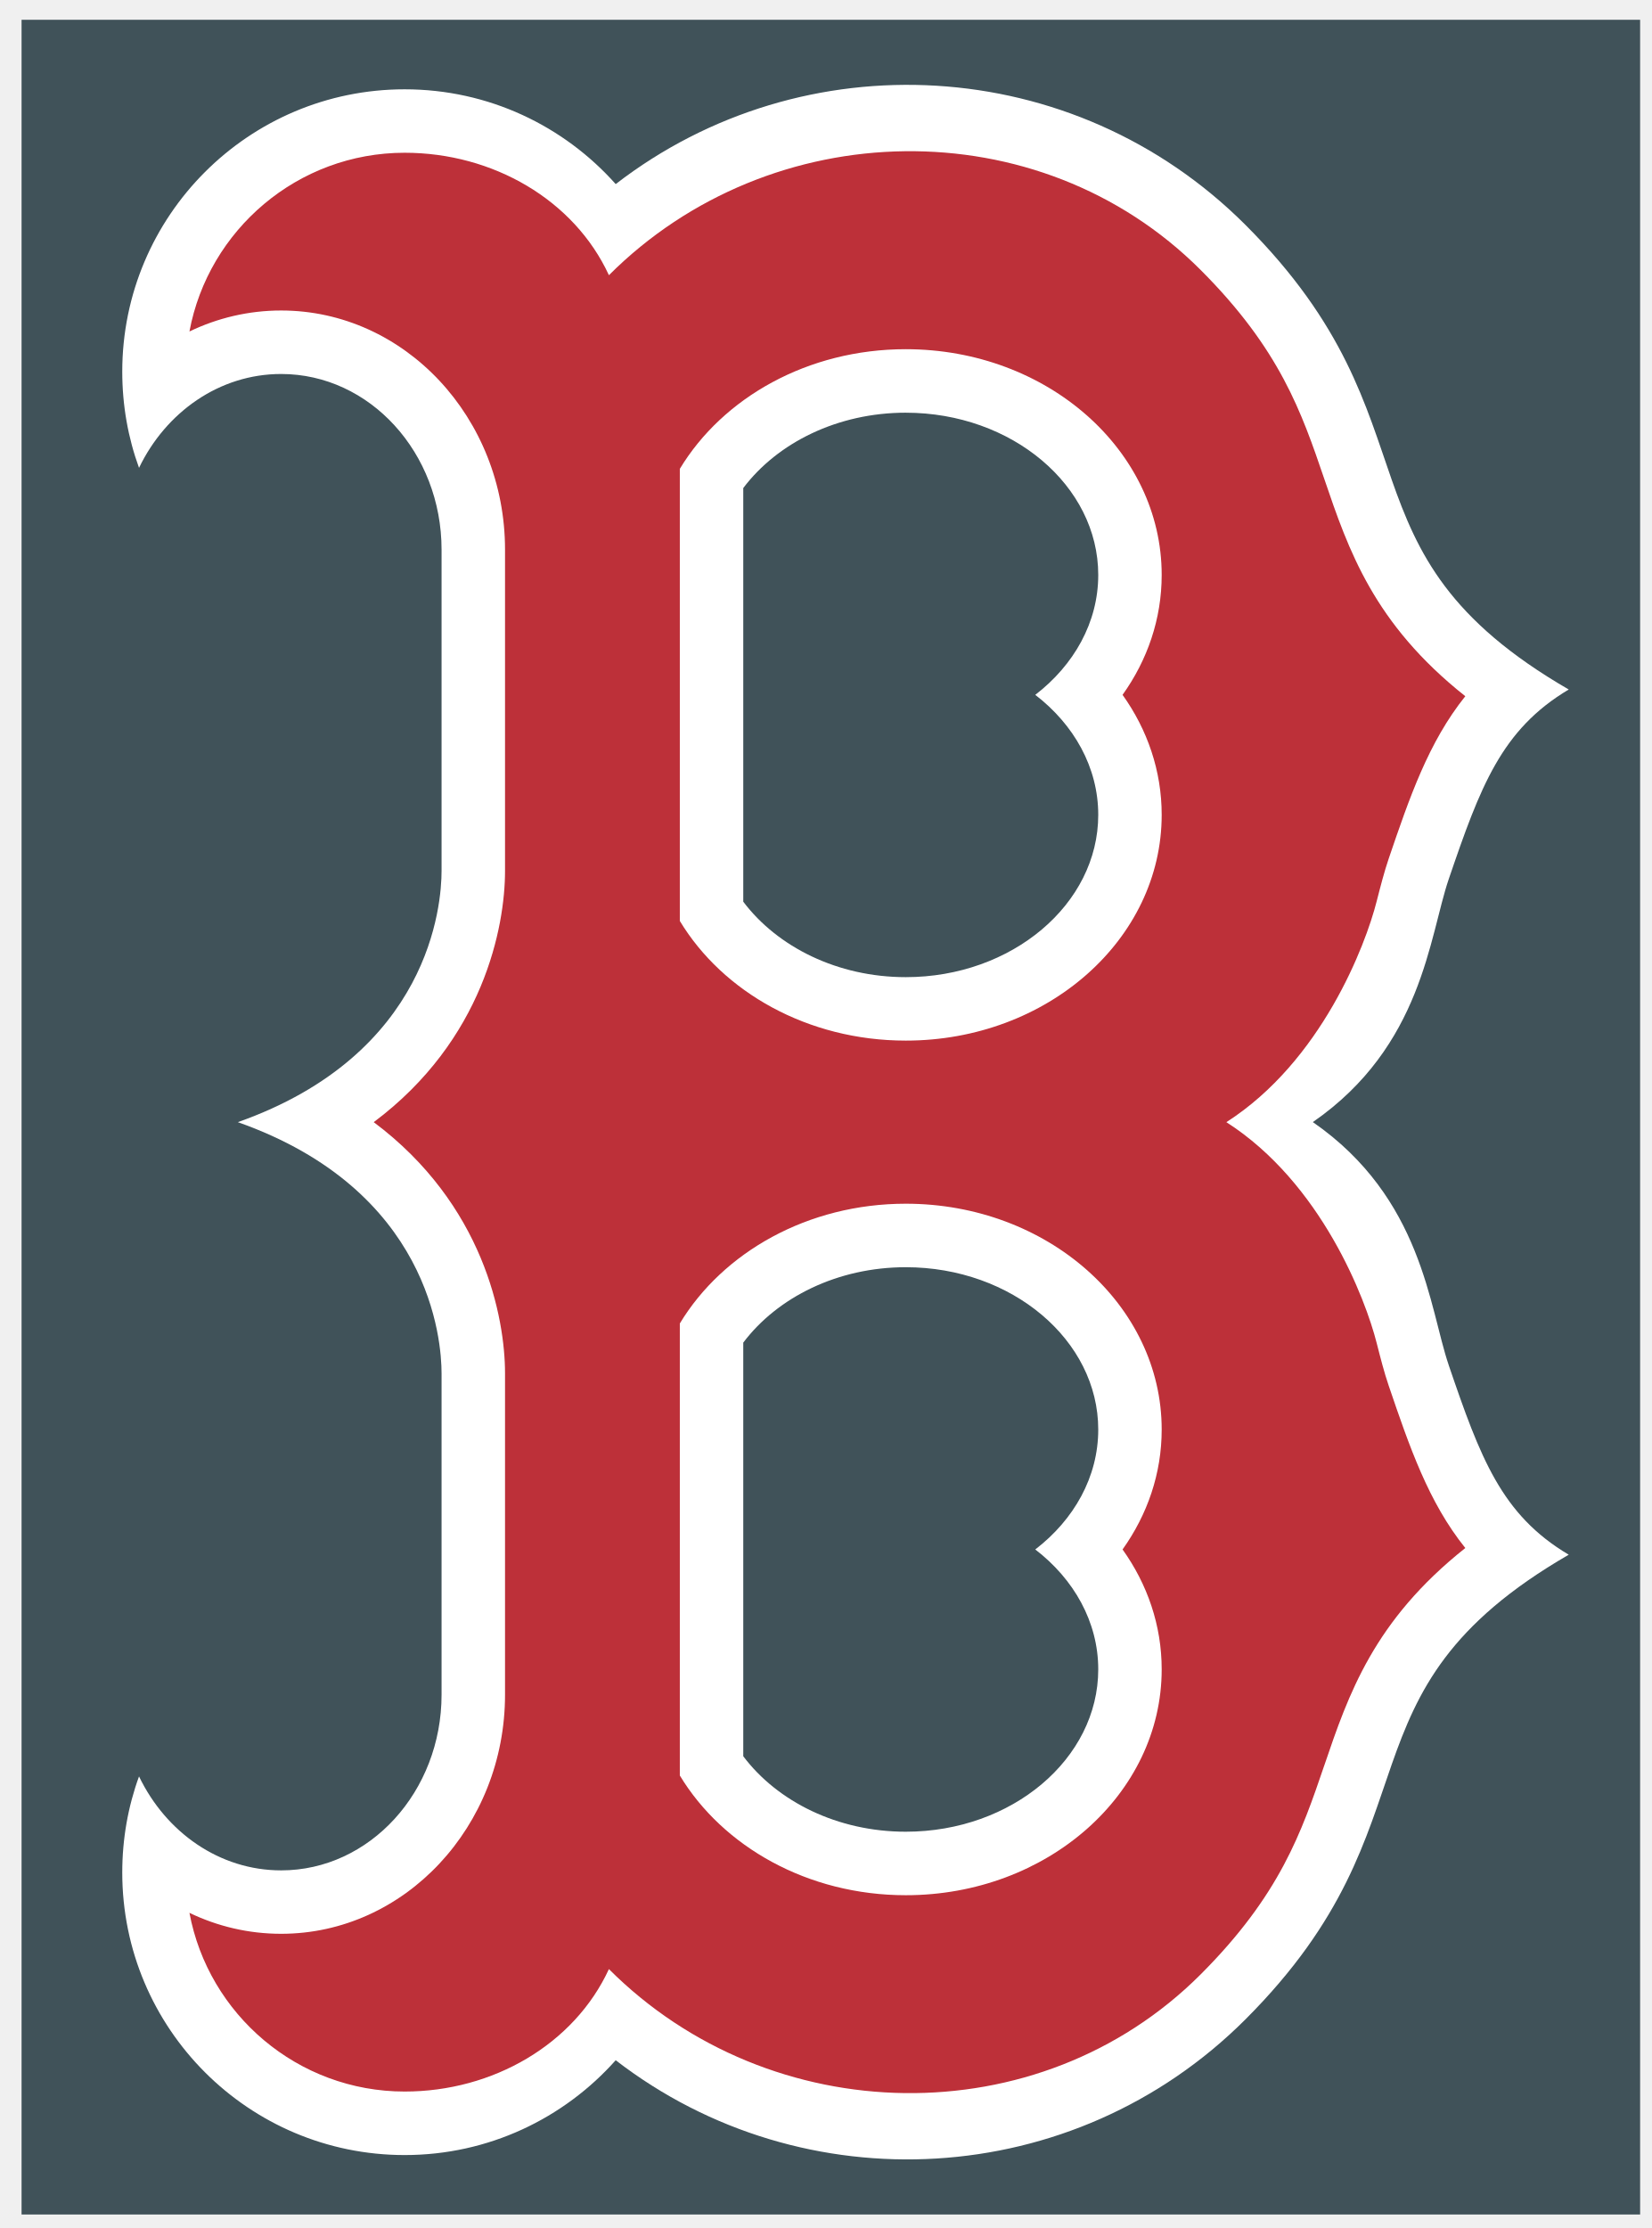
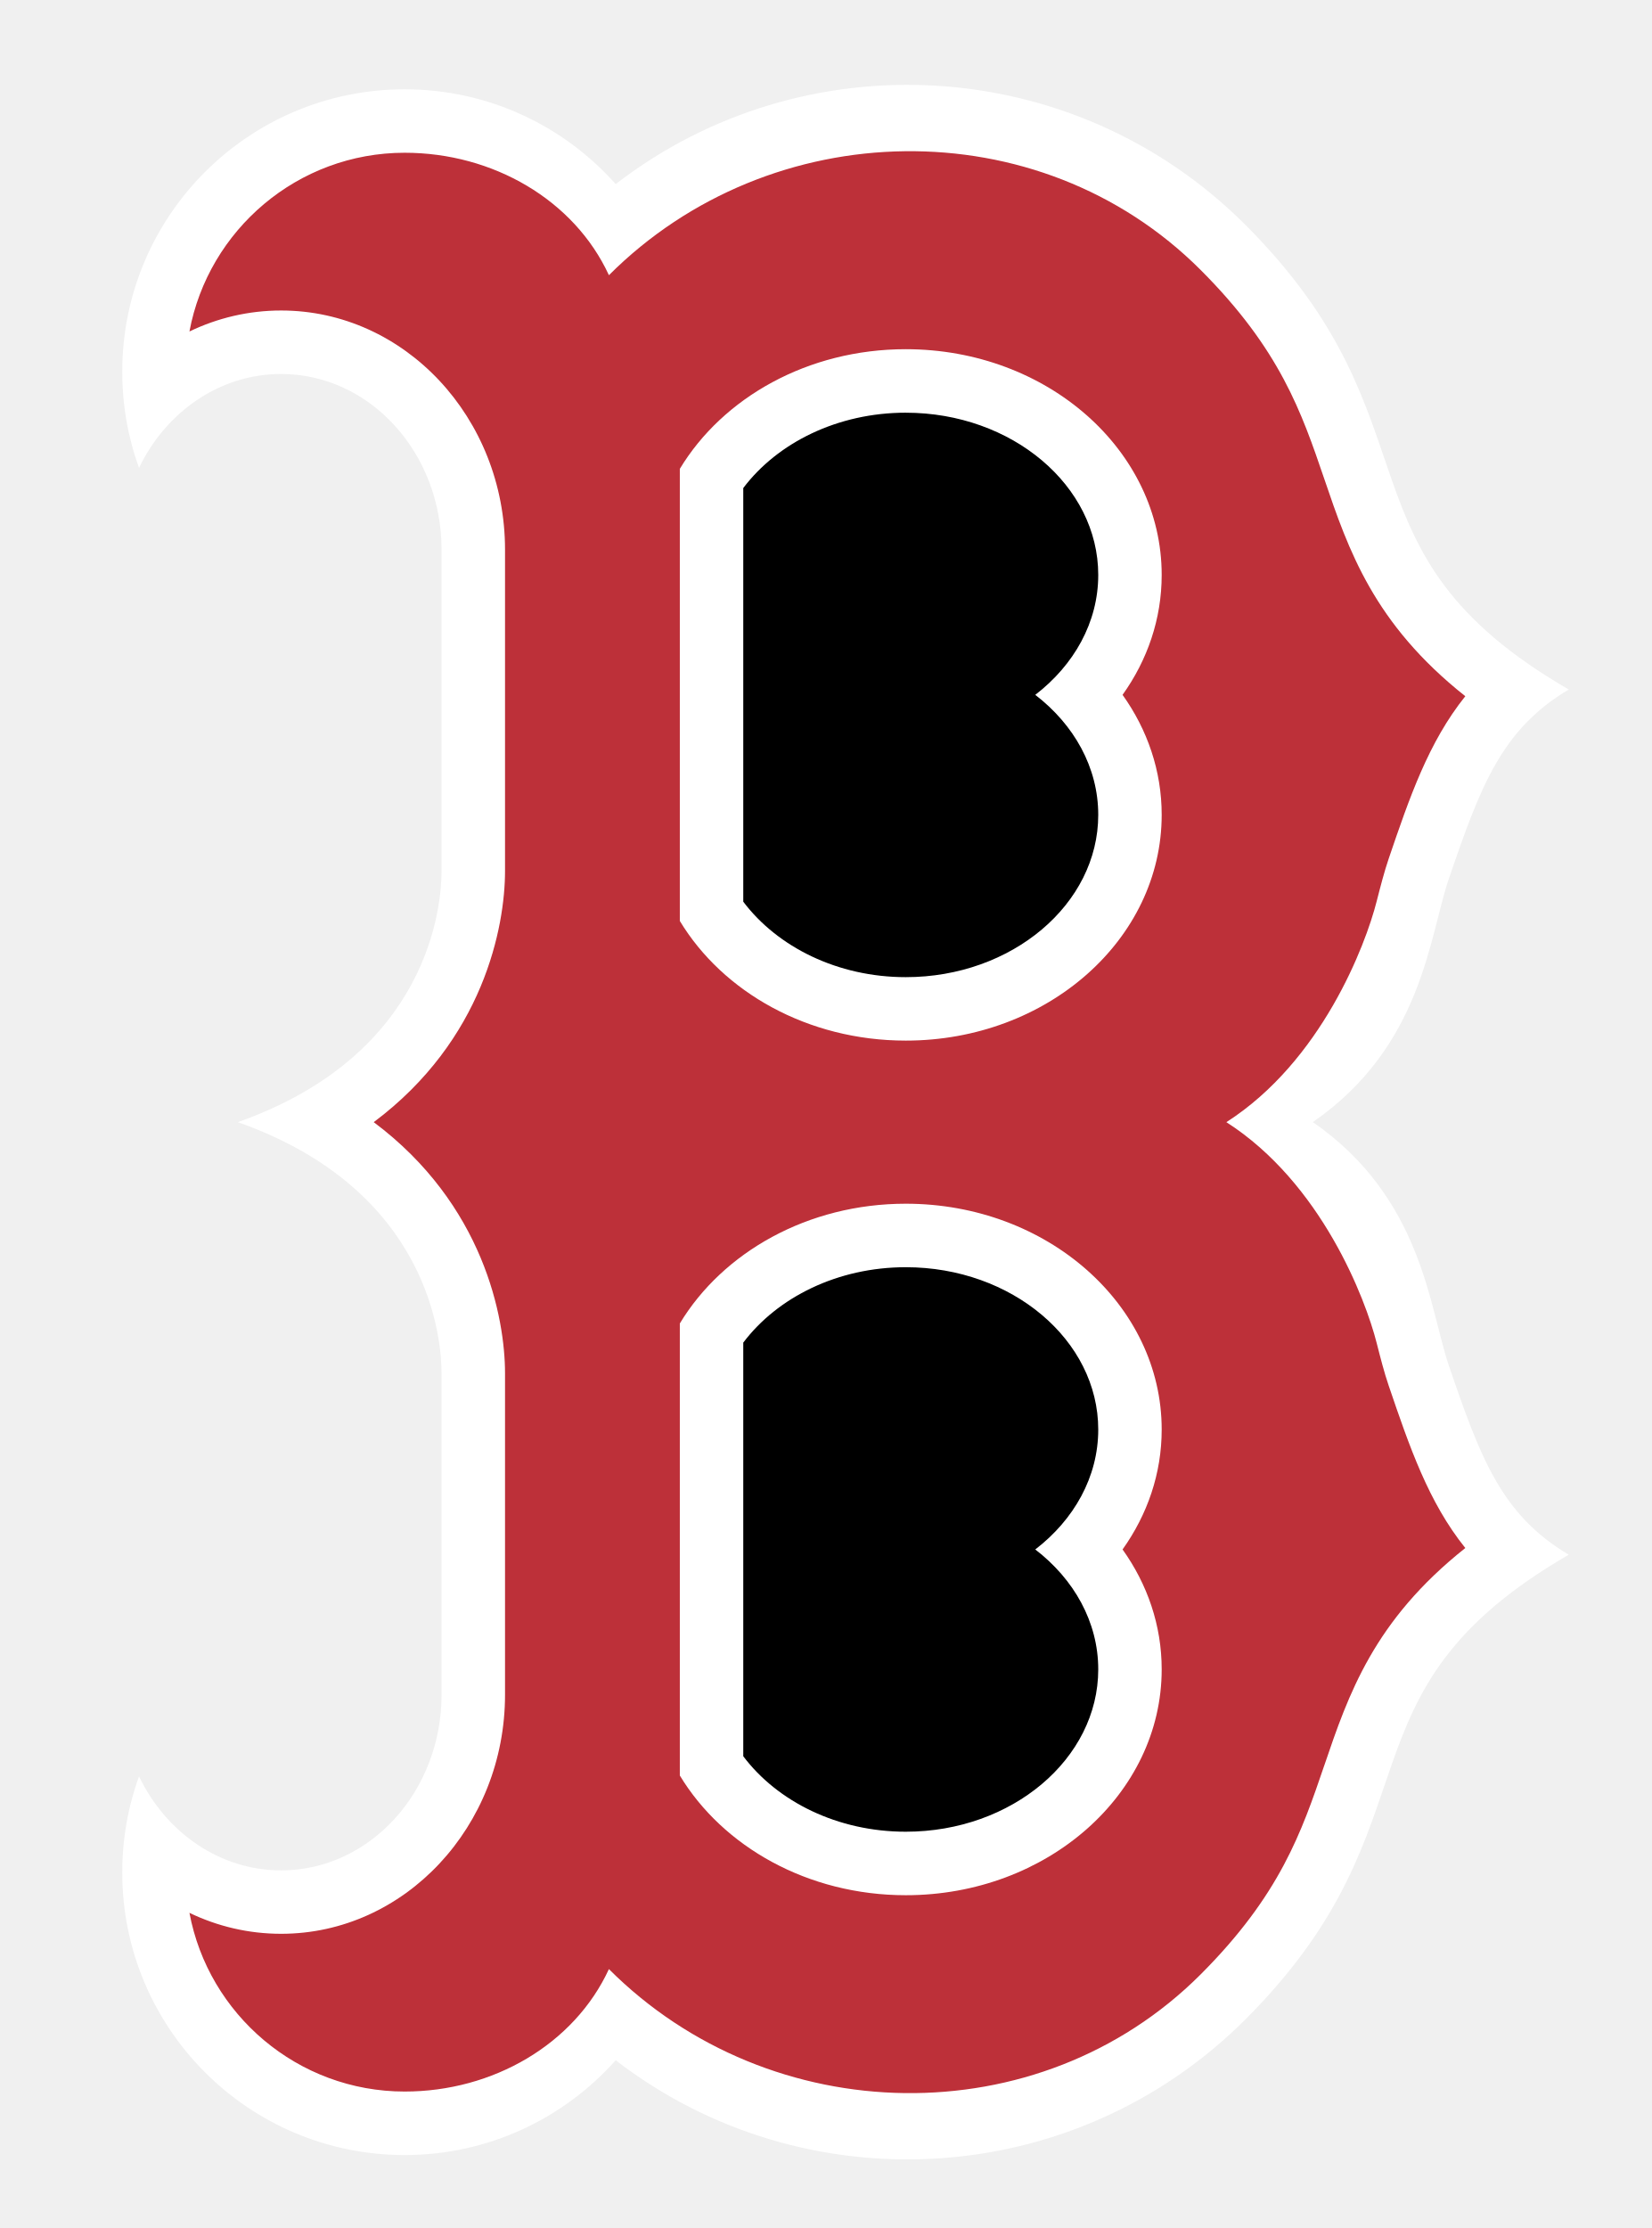
<svg xmlns="http://www.w3.org/2000/svg" height="198.24" width="147" version="1.1" viewBox="0 0 147 198.242">
  <g transform="translate(110.18 -427.33)">
    <g transform="translate(.36044 .36044)">
-       <path d="m35.418 428.73h-144.04v195.28h144.04v-195.28z" fill="#405259" />
+       <path d="m35.418 428.73h-144.04v195.28h144.04v-195.28z" fill="none" />
      <path d="m18.383 548.43c-1.734-5.08-2.331-14.86-12.091-21.62 9.76-6.75 10.357-16.53 12.091-21.61 2.816-8.25 4.686-13.31 10.682-16.88-21.37-12.37-11.052-23.62-28.771-41.34-15.305-15.3-39.361-16.51-56.042-3.63-4.611-5.178-11.317-8.434-18.781-8.434-13.882 0-25.132 11.252-25.132 25.123 0 3.005 0.518 5.885 1.492 8.559 2.391-4.966 7.162-8.352 12.646-8.352 7.884 0 14.278 6.996 14.278 15.634v28.579c0 2.994-1.004 16.309-18.13 22.357 17.126 6.048 18.13 19.36 18.13 22.362v28.579c0 8.629-6.394 15.634-14.278 15.634-5.484 0-10.255-3.386-12.646-8.361-0.975 2.671-1.492 5.556-1.492 8.553 0 13.882 11.25 25.138 25.132 25.138 7.465 0 14.17-3.261 18.781-8.437 16.681 12.873 40.737 11.663 56.041-3.634 17.719-17.719 7.401-28.972 28.771-41.347-5.996-3.555-7.866-8.623-10.682-16.87" fill="#fff" />
      <path d="m7.308 584.06c-2.019 5.923-3.927 11.511-11.008 18.595-14.391 14.391-38.264 13.911-52.652-0.48-3.09 6.697-10.327 10.895-18.176 10.895-9.519 0-17.469-6.86-19.154-15.901 2.487 1.199 5.257 1.865 8.16 1.865 10.985 0 19.925-9.545 19.925-21.277v-28.579c0-4.969-1.9-15.043-11.686-22.362 9.786-7.316 11.686-17.394 11.686-22.357v-28.579c0-11.738-8.94-21.283-19.925-21.283-2.903 0-5.673 0.669-8.16 1.868 1.684-9.039 9.635-15.904 19.154-15.904 7.849 0 15.087 4.195 18.176 10.895 14.389-14.391 38.261-14.866 52.652-0.474 7.081 7.081 8.989 12.675 11.008 18.592 2.162 6.356 4.404 12.887 12.553 19.343-3.284 4.096-4.969 9.03-6.819 14.458-0.401 1.184-0.724 2.444-1.068 3.785-0.992 3.921-4.916 14.234-13.376 19.657 8.46 5.42 12.384 15.735 13.376 19.654 0.343 1.341 0.666 2.612 1.068 3.788 1.85 5.431 3.535 10.365 6.819 14.45-8.149 6.467-10.391 12.995-12.553 19.354" fill="#bd3039" />
      <path d="m-29.932 458.04c-8.719 0-16.284 4.312-20.109 10.646v40.228c3.825 6.33 11.391 10.646 20.109 10.646 12.582 0 22.773-8.997 22.773-20.087 0-3.921-1.274-7.585-3.482-10.677 2.208-3.09 3.482-6.747 3.482-10.668 0-11.095-10.191-20.087-22.773-20.087zm0 76.033c-8.719 0-16.284 4.322-20.109 10.655v40.223c3.825 6.33 11.391 10.65 20.109 10.65 12.582 0 22.773-8.997 22.773-20.096 0-3.916-1.274-7.579-3.482-10.668 2.208-3.098 3.482-6.747 3.482-10.668 0-11.095-10.191-20.096-22.773-20.096z" fill="#fff" />
-       <path d="m-29.932 463.69c-6.074 0-11.424 2.678-14.464 6.705v36.805c3.04 4.029 8.39 6.714 14.464 6.714 9.44 0 17.127-6.487 17.127-14.441 0-4.227-2.163-8.033-5.605-10.677 3.442-2.647 5.605-6.447 5.605-10.668 0-7.962-7.687-14.437-17.127-14.437zm0 76.033c-6.074 0-11.424 2.68-14.464 6.709v36.805c3.04 4.035 8.39 6.714 14.464 6.714 9.44 0 17.127-6.48 17.127-14.446 0-4.215-2.163-8.027-5.605-10.668 3.442-2.644 5.605-6.447 5.605-10.668 0-7.959-7.687-14.446-17.127-14.446z" fill="#405259" />
+       <path d="m-29.932 463.69c-6.074 0-11.424 2.678-14.464 6.705v36.805c3.04 4.029 8.39 6.714 14.464 6.714 9.44 0 17.127-6.487 17.127-14.441 0-4.227-2.163-8.033-5.605-10.677 3.442-2.647 5.605-6.447 5.605-10.668 0-7.962-7.687-14.437-17.127-14.437zm0 76.033c-6.074 0-11.424 2.68-14.464 6.709v36.805c3.04 4.035 8.39 6.714 14.464 6.714 9.44 0 17.127-6.48 17.127-14.446 0-4.215-2.163-8.027-5.605-10.668 3.442-2.644 5.605-6.447 5.605-10.668 0-7.959-7.687-14.446-17.127-14.446z" fill="currentColor" />
    </g>
  </g>
</svg>
